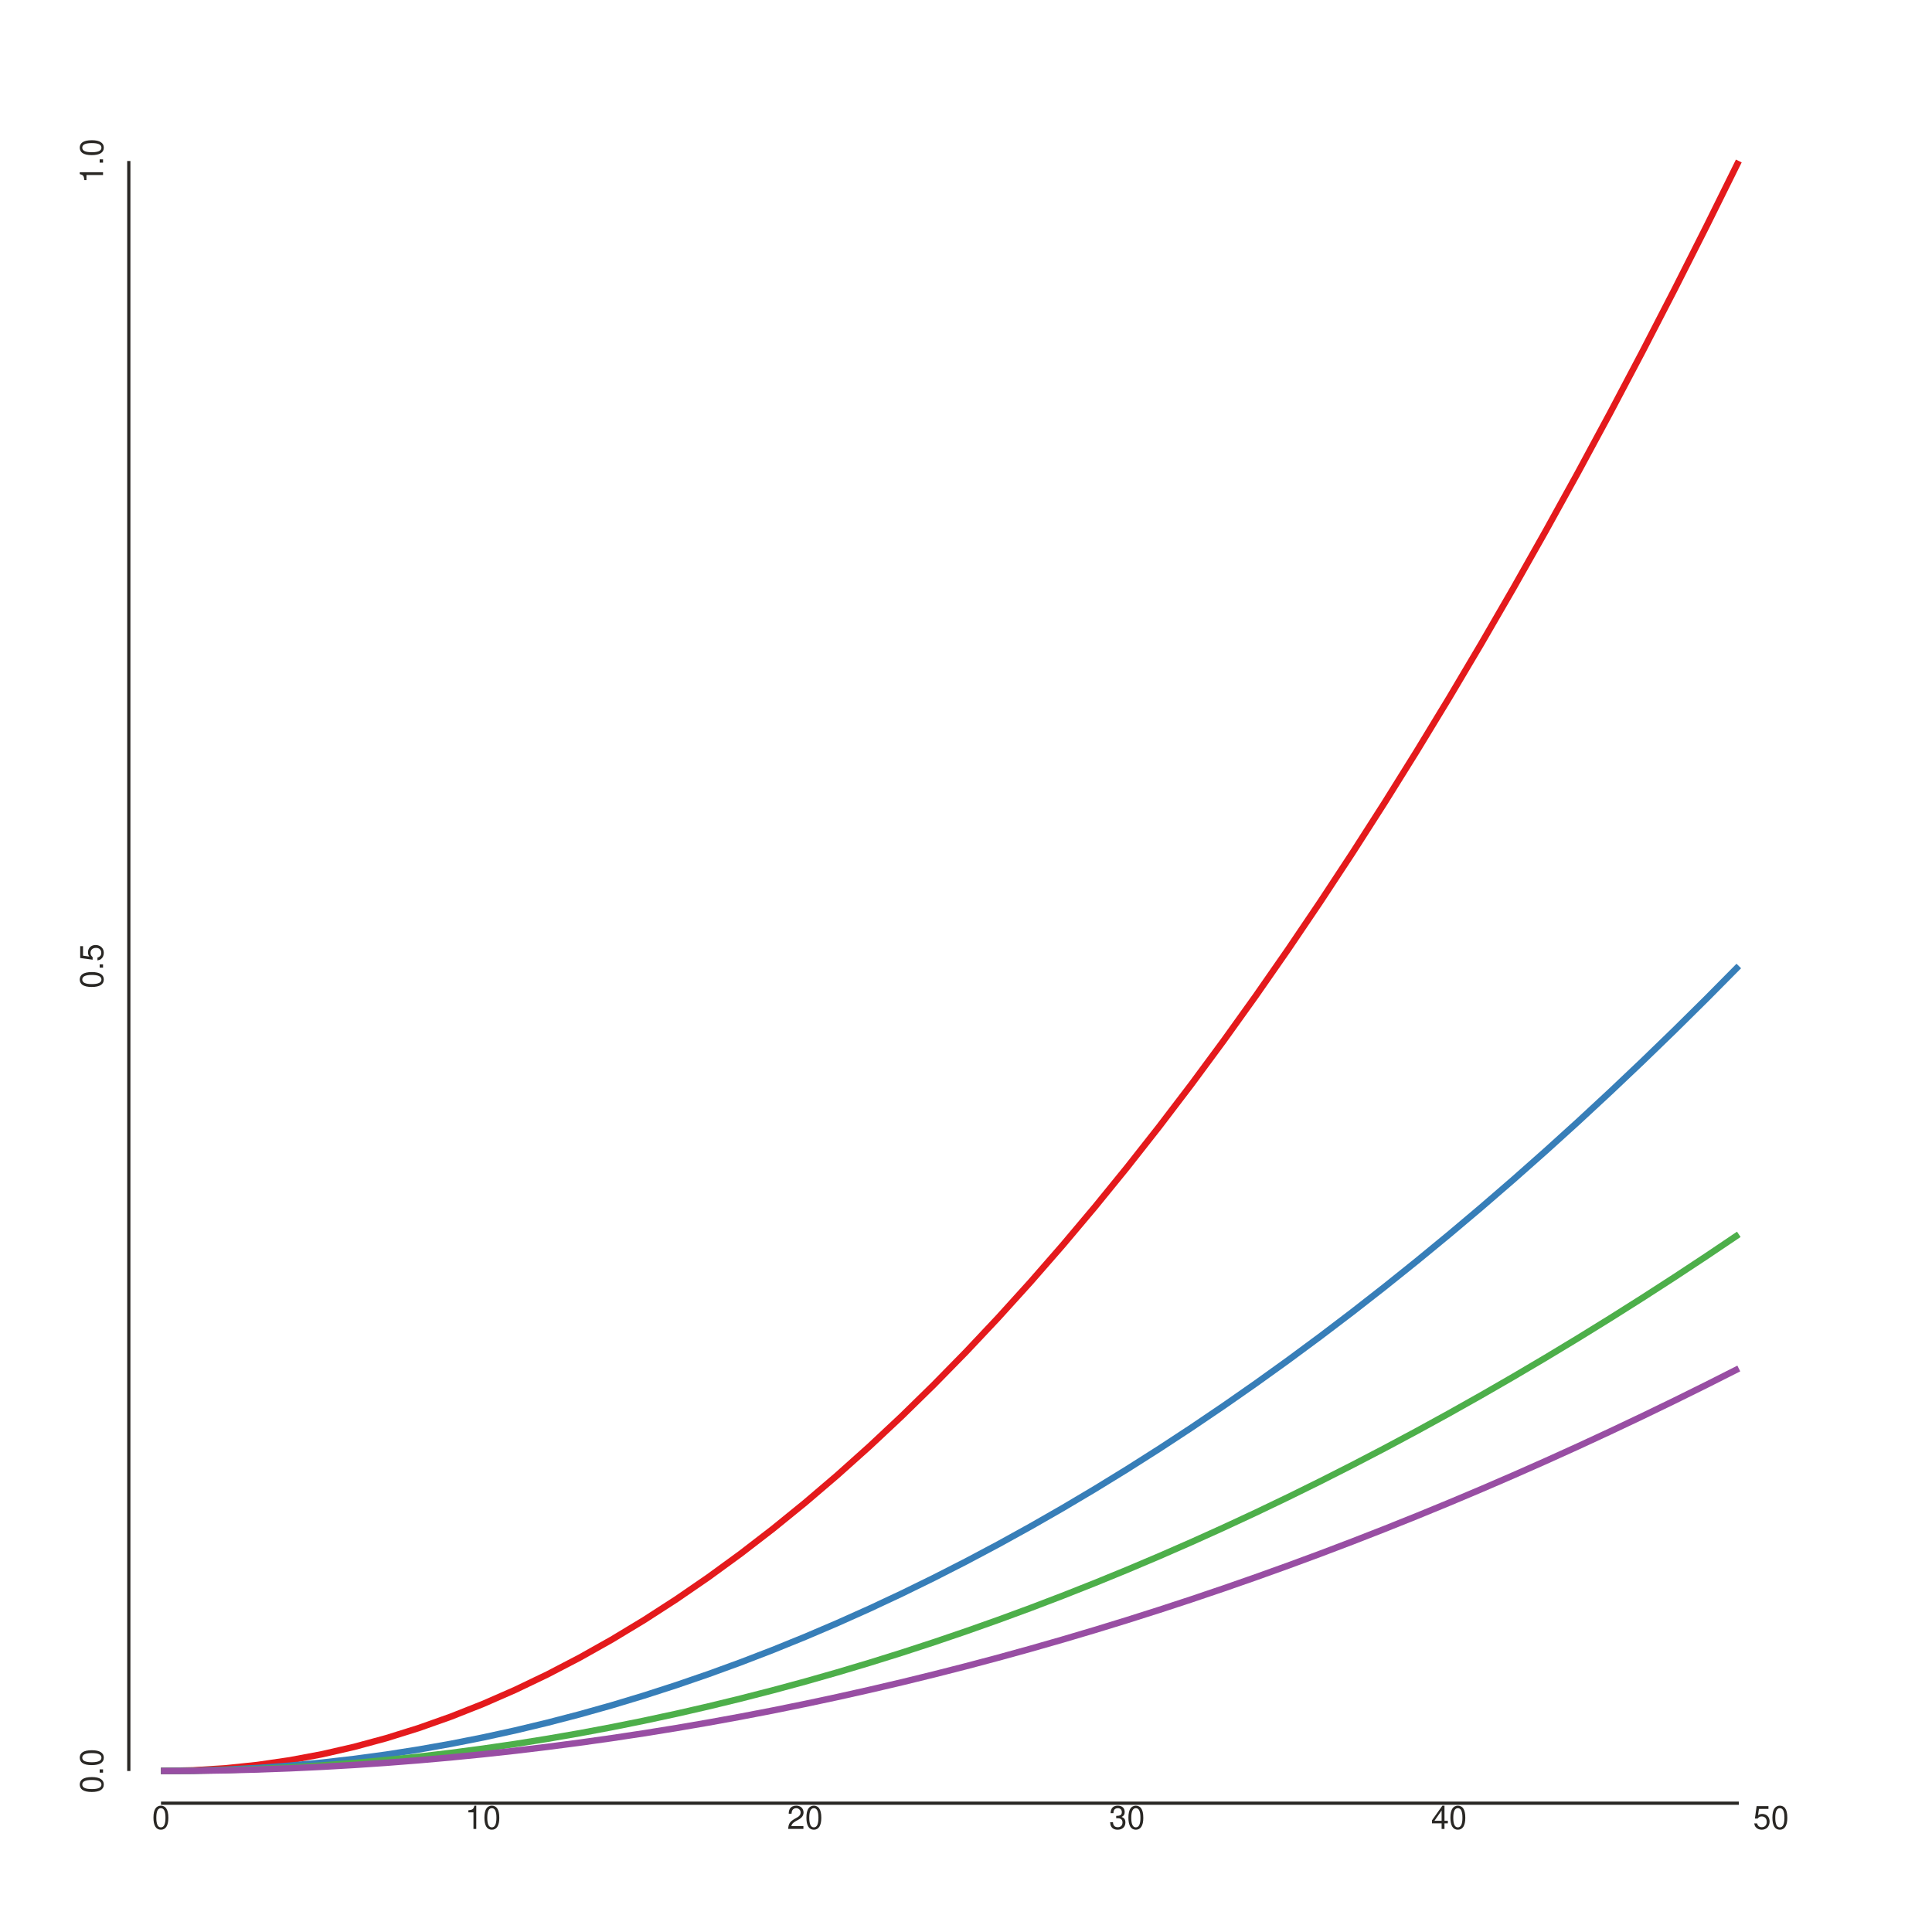
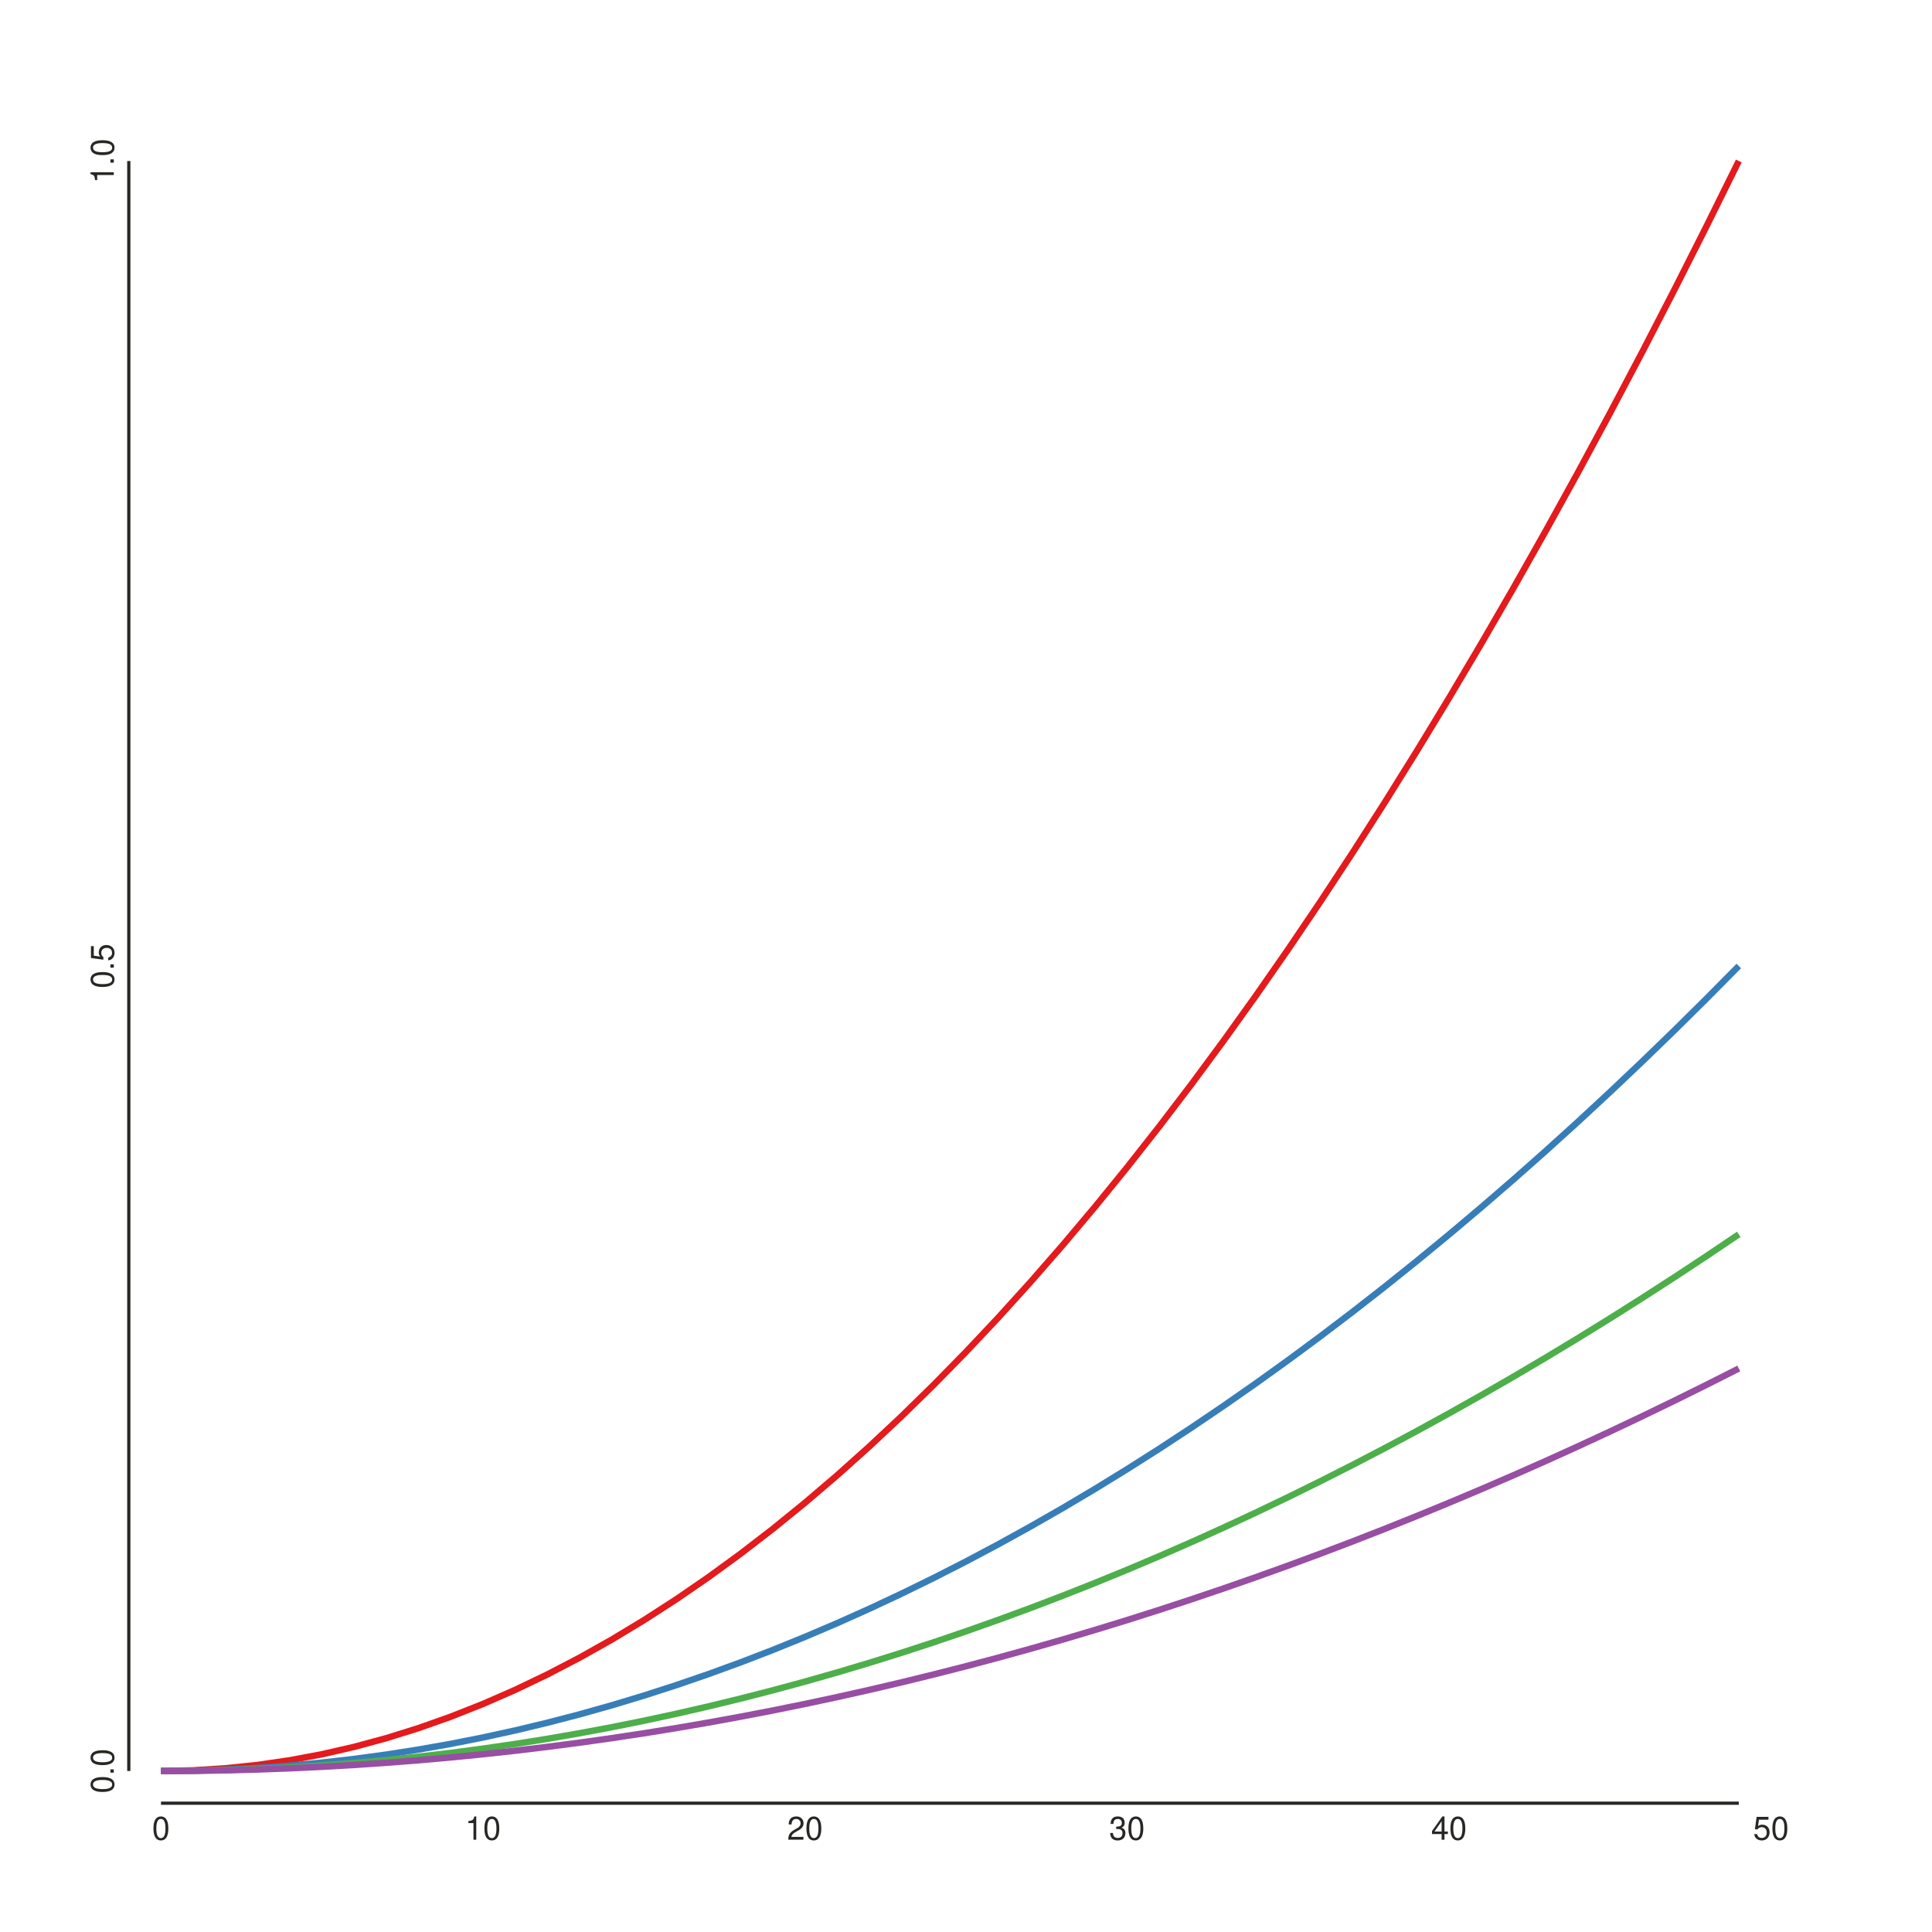
- <svg xmlns="http://www.w3.org/2000/svg" height="600px" id="t1fc622a224a64550bef236ce22eb9d62" preserveAspectRatio="xMidYMid meet" style="background-color:transparent;fill:rgb(16.1%,15.3%,14.1%);fill-opacity:1.0;font-family:Helvetica;font-size:12px;opacity:1.0;stroke:rgb(16.1%,15.3%,14.1%);stroke-opacity:1.0;stroke-width:1.0" viewBox="0 0 600 600" width="600px">
-   <g class="toyplot-axes-Cartesian" id="t07b1b2c6463e435ba2437785a62ebac0">
-     <clipPath id="t638795c8fedb44af9b4a4c449836ba61">
+ <svg xmlns="http://www.w3.org/2000/svg" height="600px" id="tccb275dfea74481a8363e5203f1f8c57" preserveAspectRatio="xMidYMid meet" style="background-color:transparent;fill:rgb(16.1%,15.3%,14.1%);fill-opacity:1.0;font-family:Helvetica;font-size:12px;opacity:1.0;stroke:rgb(16.1%,15.3%,14.1%);stroke-opacity:1.0;stroke-width:1.0" viewBox="0 0 600 600" width="600px">
+   <g class="toyplot-axes-Cartesian" id="t9e1046875b8a42a8b07c741ccc5536b4">
+     <clipPath id="t1f9313a3364f4733acec038d49482d15">
      <rect height="520.0" width="520.0" x="40.0" y="40.0" />
    </clipPath>
-     <g class="toyplot-coordinate-events" clip-path="url(#t638795c8fedb44af9b4a4c449836ba61)" style="cursor:crosshair">
+     <g class="toyplot-coordinate-events" clip-path="url(#t1f9313a3364f4733acec038d49482d15)" style="cursor:crosshair">
      <rect height="520.0" style="pointer-events:all;visibility:hidden" width="520.0" x="40.0" y="40.0" />
-       <g class="toyplot-mark-Plot" id="t82961411b64348e9b9a4eba4b9a5e59d" style="fill:none">
+       <g class="toyplot-mark-Plot" id="te99a0d7aae8c4de68623df44b46508a1" style="fill:none">
        <g class="toyplot-Series">
          <path d="M 50.0 550.0 L 60.0 549.792 L 70.0 549.167 L 80.0 548.126 L 90.0 546.668 L 100.0 544.794 L 110.0 542.503 L 120 539.796 L 130.0 536.672 L 140.0 533.132 L 150.0 529.175 L 160.0 524.802 L 170.0 520.012 L 180.0 514.806 L 190 509.184 L 200.0 503.145 L 210.0 496.689 L 220.0 489.817 L 230.0 482.528 L 240.0 474.823 L 250.0 466.701 L 260.0 458.163 L 270.0 449.209 L 280.0 439.838 L 290.0 430.05 L 300.0 419.846 L 310.0 409.225 L 320.0 398.188 L 330 386.735 L 340.0 374.865 L 350.0 362.578 L 360.0 349.875 L 370.0 336.756 L 380.0 323.219 L 390.0 309.267 L 400.0 294.898 L 410.0 280.112 L 420.0 264.91 L 430.0 249.292 L 440.0 233.257 L 450.0 216.805 L 460.0 199.938 L 470.0 182.653 L 480.0 164.952 L 490.0 146.835 L 500.0 128.301 L 510.0 109.35 L 520.0 89.983 L 530.0 70.2 L 540.0 50.0" style="stroke:rgb(89.4%,10.2%,11%);stroke-opacity:1.0;stroke-width:2.0" />
        </g>
        <g class="toyplot-Series">
          <path d="M 50.0 550.0 L 60.0 549.896 L 70.0 549.584 L 80.0 549.063 L 90.0 548.334 L 100.0 547.397 L 110.0 546.252 L 120 544.898 L 130.0 543.336 L 140.0 541.566 L 150.0 539.588 L 160.0 537.401 L 170.0 535.006 L 180.0 532.403 L 190 529.592 L 200.0 526.572 L 210.0 523.344 L 220.0 519.908 L 230.0 516.264 L 240.0 512.411 L 250.0 508.351 L 260.0 504.082 L 270.0 499.604 L 280.0 494.919 L 290.0 490.025 L 300.0 484.923 L 310.0 479.613 L 320.0 474.094 L 330 468.367 L 340.0 462.432 L 350.0 456.289 L 360.0 449.938 L 370.0 443.378 L 380.0 436.61 L 390.0 429.633 L 400.0 422.449 L 410.0 415.056 L 420.0 407.455 L 430.0 399.646 L 440.0 391.628 L 450.0 383.403 L 460.0 374.969 L 470.0 366.327 L 480.0 357.476 L 490.0 348.417 L 500.0 339.15 L 510.0 329.675 L 520.0 319.992 L 530.0 310.1 L 540.0 300.0" style="stroke:rgb(21.6%,49.4%,72.2%);stroke-opacity:1.0;stroke-width:2.0" />
        </g>
        <g class="toyplot-Series">
          <path d="M 50.0 550.0 L 60.0 549.931 L 70.0 549.722 L 80.0 549.375 L 90.0 548.889 L 100.0 548.265 L 110.0 547.501 L 120 546.599 L 130.0 545.557 L 140.0 544.377 L 150.0 543.058 L 160.0 541.601 L 170.0 540.004 L 180.0 538.269 L 190 536.395 L 200.0 534.382 L 210.0 532.23 L 220.0 529.939 L 230.0 527.509 L 240.0 524.941 L 250.0 522.234 L 260.0 519.388 L 270.0 516.403 L 280.0 513.279 L 290.0 510.017 L 300.0 506.615 L 310.0 503.075 L 320.0 499.396 L 330 495.578 L 340.0 491.622 L 350.0 487.526 L 360.0 483.292 L 370.0 478.919 L 380.0 474.406 L 390.0 469.756 L 400.0 464.966 L 410.0 460.037 L 420.0 454.97 L 430.0 449.764 L 440.0 444.419 L 450.0 438.935 L 460.0 433.313 L 470.0 427.551 L 480.0 421.651 L 490.0 415.612 L 500.0 409.434 L 510.0 403.117 L 520.0 396.661 L 530.0 390.067 L 540.0 383.333" style="stroke:rgb(30.2%,68.6%,29%);stroke-opacity:1.0;stroke-width:2.0" />
        </g>
        <g class="toyplot-Series">
          <path d="M 50.0 550.0 L 60.0 549.948 L 70.0 549.792 L 80.0 549.531 L 90.0 549.167 L 100.0 548.698 L 110.0 548.126 L 120 547.449 L 130.0 546.668 L 140.0 545.783 L 150.0 544.794 L 160.0 543.701 L 170.0 542.503 L 180.0 541.202 L 190 539.796 L 200.0 538.286 L 210.0 536.672 L 220.0 534.954 L 230.0 533.132 L 240.0 531.206 L 250.0 529.175 L 260.0 527.041 L 270.0 524.802 L 280.0 522.459 L 290.0 520.012 L 300.0 517.461 L 310.0 514.806 L 320.0 512.047 L 330 509.184 L 340.0 506.216 L 350.0 503.145 L 360.0 499.969 L 370.0 496.689 L 380.0 493.305 L 390.0 489.817 L 400.0 486.224 L 410.0 482.528 L 420.0 478.728 L 430.0 474.823 L 440.0 470.814 L 450.0 466.701 L 460.0 462.484 L 470.0 458.163 L 480.0 453.738 L 490.0 449.209 L 500.0 444.575 L 510.0 439.838 L 520.0 434.996 L 530.0 430.05 L 540.0 425.0" style="stroke:rgb(59.6%,30.6%,63.9%);stroke-opacity:1.0;stroke-width:2.0" />
        </g>
      </g>
    </g>
    <g class="toyplot-coordinates" style="visibility:hidden">
      <rect height="14.0" style="fill:rgb(100%,100%,100%);fill-opacity:1.0;opacity:0.75;stroke:none" width="90.0" x="450.0" y="60.0" />
      <text style="alignment-baseline:middle;font-size:10px;font-weight:normal;stroke:none;text-anchor:middle" x="495.0" y="67.0" />
    </g>
-     <g class="toyplot-axes-Axis" id="tfb03626b0f354551b2051d0c52d6a145" transform="translate(50.0,550.0) rotate(0.0) translate(0,10.0)">
+     <g class="toyplot-axes-Axis" id="td0420c01dcce48e4bbe0516fedf81fe9" transform="translate(50.0,550.0) rotate(0.0) translate(0,10.0)">
      <line style="" x1="0" x2="490.0" y1="0" y2="0" />
      <g>
-         <text style="alignment-baseline:middle;baseline-shift:-80%;font-size:10px;font-weight:normal;stroke:none;text-anchor:middle" transform="translate(0.0,0) rotate(0)" x="0" y="0">0</text>
-         <text style="alignment-baseline:middle;baseline-shift:-80%;font-size:10px;font-weight:normal;stroke:none;text-anchor:middle" transform="translate(100.0,0) rotate(0)" x="0" y="0">10</text>
-         <text style="alignment-baseline:middle;baseline-shift:-80%;font-size:10px;font-weight:normal;stroke:none;text-anchor:middle" transform="translate(200.0,0) rotate(0)" x="0" y="0">20</text>
-         <text style="alignment-baseline:middle;baseline-shift:-80%;font-size:10px;font-weight:normal;stroke:none;text-anchor:middle" transform="translate(300.0,0) rotate(0)" x="0" y="0">30</text>
-         <text style="alignment-baseline:middle;baseline-shift:-80%;font-size:10px;font-weight:normal;stroke:none;text-anchor:middle" transform="translate(400.0,0) rotate(0)" x="0" y="0">40</text>
-         <text style="alignment-baseline:middle;baseline-shift:-80%;font-size:10px;font-weight:normal;stroke:none;text-anchor:middle" transform="translate(500.0,0) rotate(0)" x="0" y="0">50</text>
+         <text style="dominant-baseline:middle;font-size:10px;font-weight:normal;stroke:none;text-anchor:middle" transform="translate(0.0,0)translate(0,8.0)">
+           <tspan dominant-baseline="inherit">0</tspan>
+         </text>
+         <text style="dominant-baseline:middle;font-size:10px;font-weight:normal;stroke:none;text-anchor:middle" transform="translate(100.0,0)translate(0,8.0)">
+           <tspan dominant-baseline="inherit">10</tspan>
+         </text>
+         <text style="dominant-baseline:middle;font-size:10px;font-weight:normal;stroke:none;text-anchor:middle" transform="translate(200.0,0)translate(0,8.0)">
+           <tspan dominant-baseline="inherit">20</tspan>
+         </text>
+         <text style="dominant-baseline:middle;font-size:10px;font-weight:normal;stroke:none;text-anchor:middle" transform="translate(300.0,0)translate(0,8.0)">
+           <tspan dominant-baseline="inherit">30</tspan>
+         </text>
+         <text style="dominant-baseline:middle;font-size:10px;font-weight:normal;stroke:none;text-anchor:middle" transform="translate(400.0,0)translate(0,8.0)">
+           <tspan dominant-baseline="inherit">40</tspan>
+         </text>
+         <text style="dominant-baseline:middle;font-size:10px;font-weight:normal;stroke:none;text-anchor:middle" transform="translate(500.0,0)translate(0,8.0)">
+           <tspan dominant-baseline="inherit">50</tspan>
+         </text>
      </g>
    </g>
-     <g class="toyplot-axes-Axis" id="te8670c71530d4c47a766832d55e92631" transform="translate(50.0,550.0) rotate(-90.0) translate(0,-10.0)">
+     <g class="toyplot-axes-Axis" id="t071f67d725804909987183d8a796dd2d" transform="translate(50.0,550.0) rotate(-90.0) translate(0,-10.0)">
      <line style="" x1="0" x2="500.0" y1="0" y2="0" />
      <g>
-         <text style="alignment-baseline:middle;baseline-shift:80%;font-size:10px;font-weight:normal;stroke:none;text-anchor:middle" transform="translate(0.0,0) rotate(0)" x="0" y="0">0.0</text>
-         <text style="alignment-baseline:middle;baseline-shift:80%;font-size:10px;font-weight:normal;stroke:none;text-anchor:middle" transform="translate(250.0,0) rotate(0)" x="0" y="0">0.5</text>
-         <text style="alignment-baseline:middle;baseline-shift:80%;font-size:10px;font-weight:normal;stroke:none;text-anchor:middle" transform="translate(500.0,0) rotate(0)" x="0" y="0">1.0</text>
+         <text style="dominant-baseline:middle;font-size:10px;font-weight:normal;stroke:none;text-anchor:middle" transform="translate(0.0,0)translate(0,-8.0)">
+           <tspan dominant-baseline="inherit">0.0</tspan>
+         </text>
+         <text style="dominant-baseline:middle;font-size:10px;font-weight:normal;stroke:none;text-anchor:middle" transform="translate(250.0,0)translate(0,-8.0)">
+           <tspan dominant-baseline="inherit">0.5</tspan>
+         </text>
+         <text style="dominant-baseline:middle;font-size:10px;font-weight:normal;stroke:none;text-anchor:middle" transform="translate(500.0,0)translate(0,-8.0)">
+           <tspan dominant-baseline="inherit">1.0</tspan>
+         </text>
      </g>
    </g>
  </g>
</svg>
